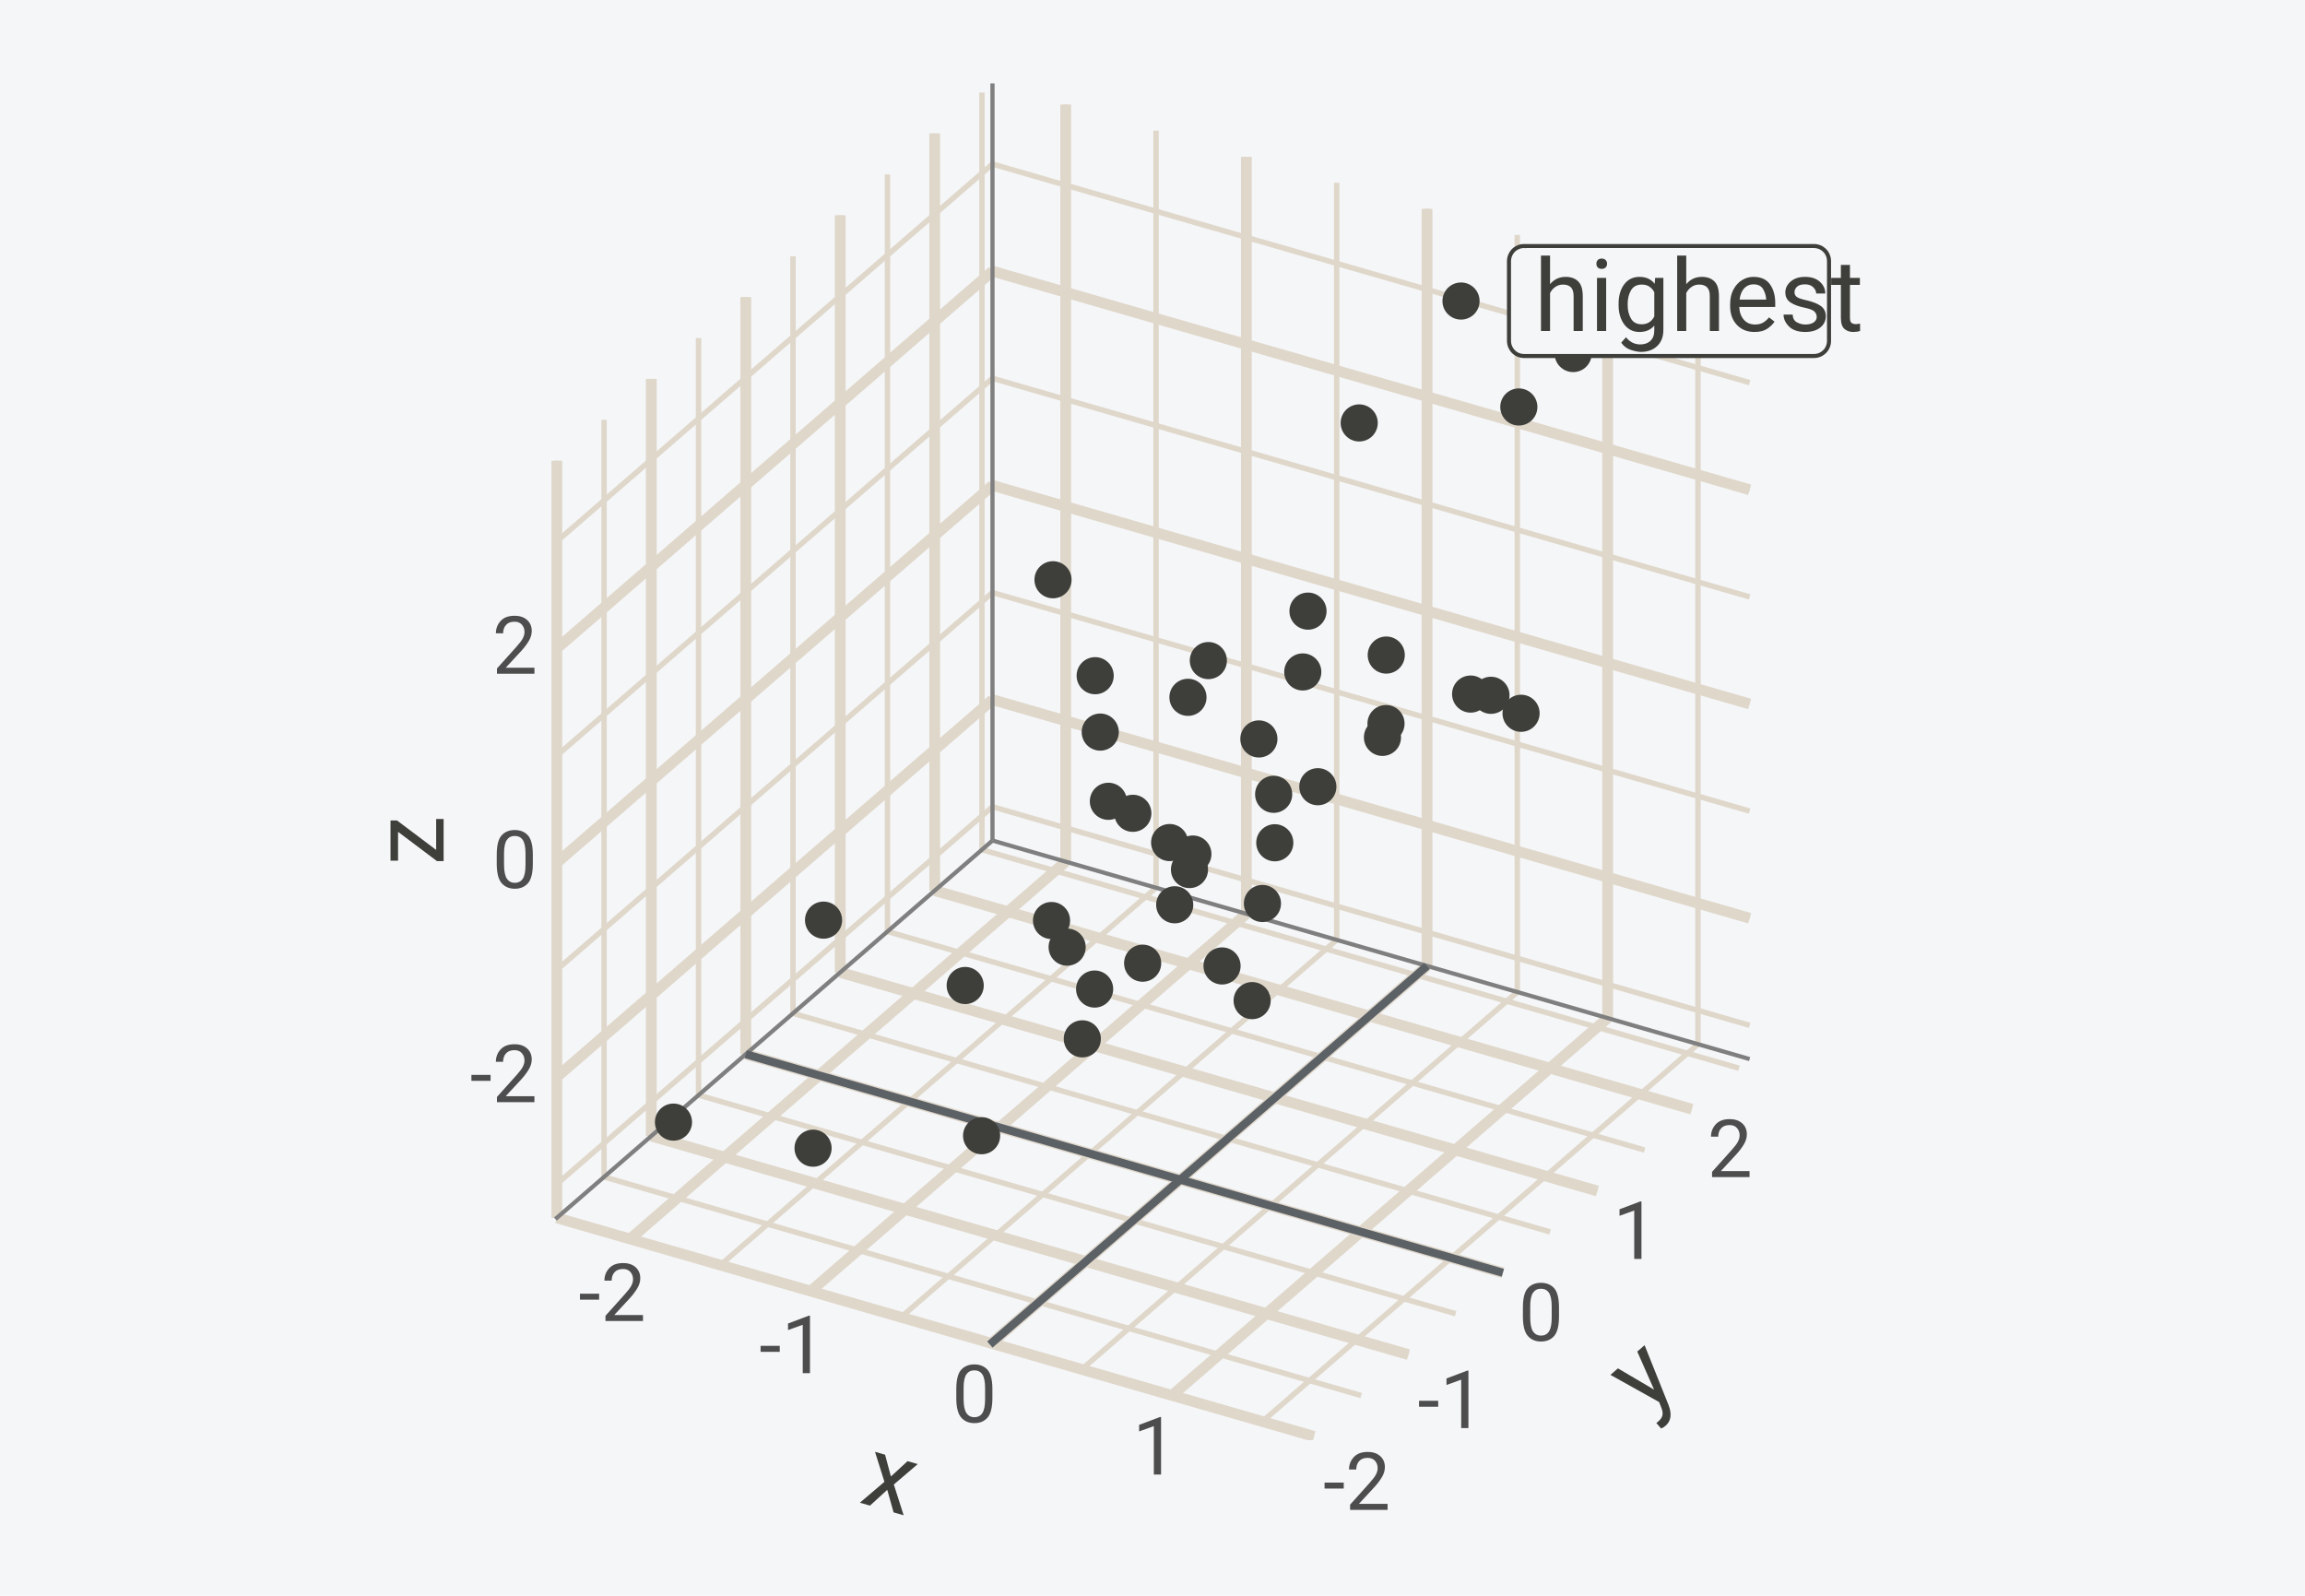
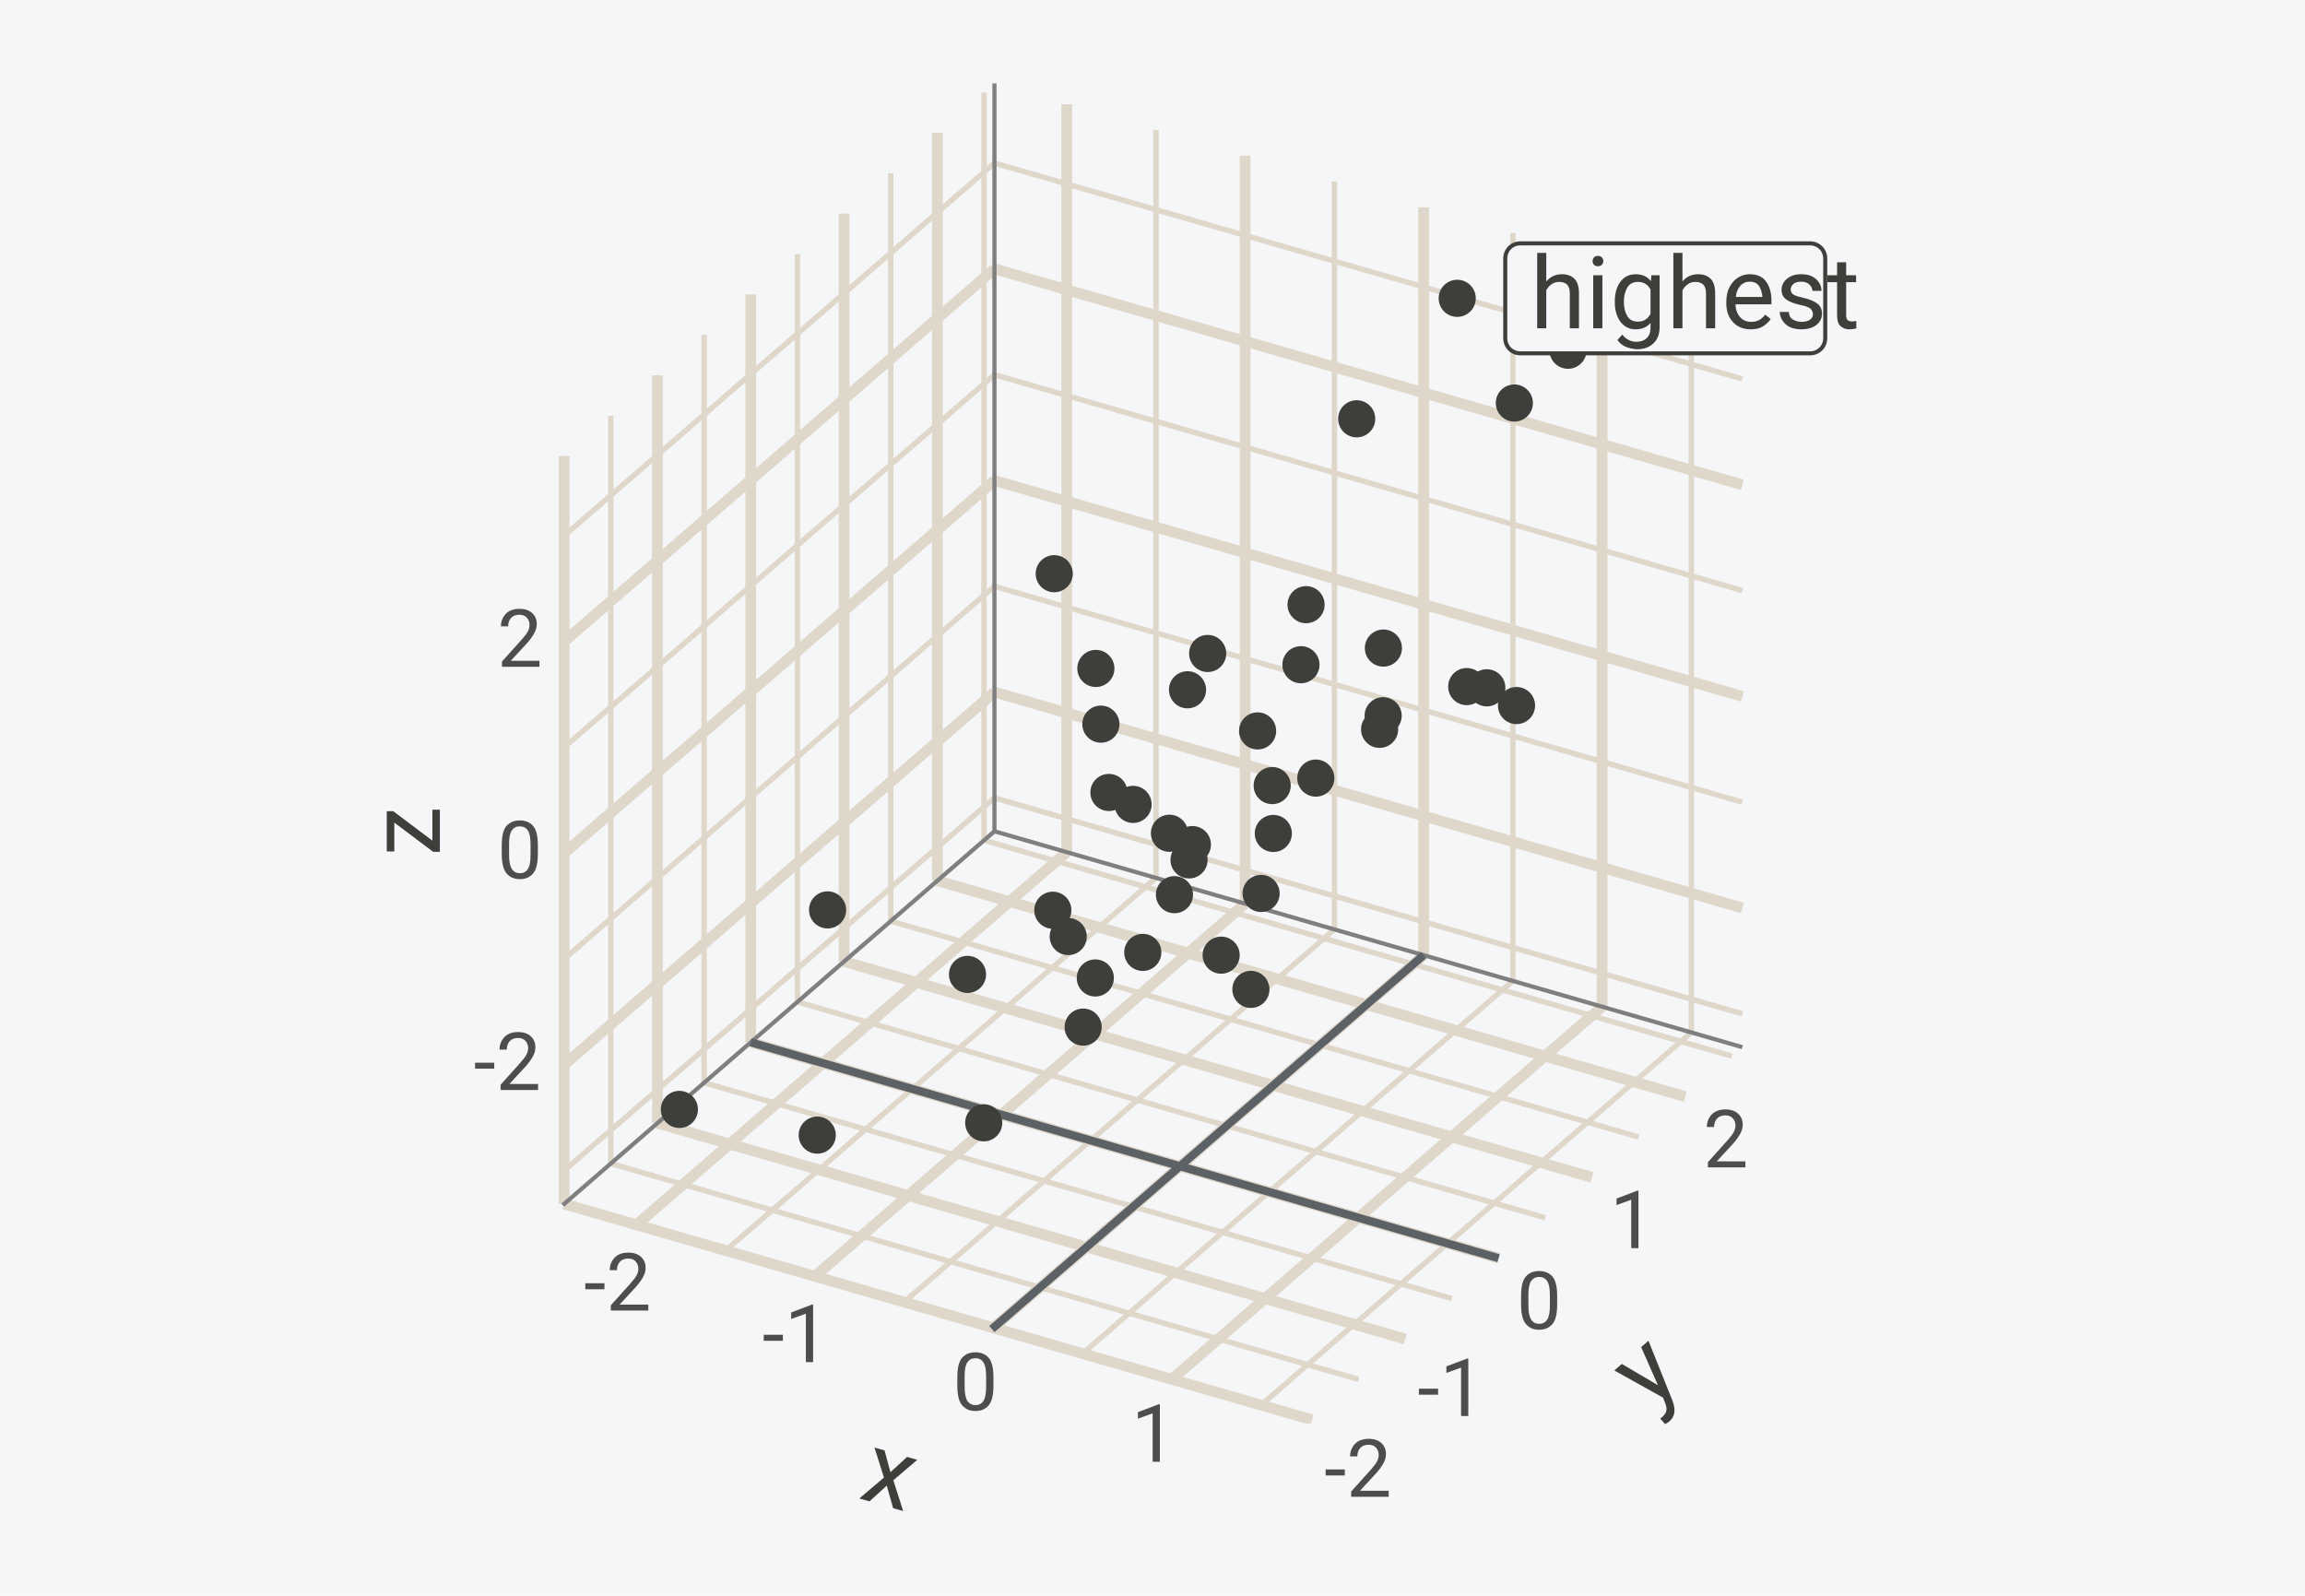
<svg xmlns="http://www.w3.org/2000/svg" width="468.00pt" height="324.00pt" viewBox="0 0 468.00 324.00">
  <g class="svglite">
    <defs>
      <style type="text/css">
    /* theme-aware-processed */
    .svglite line, .svglite polyline, .svglite polygon, .svglite path, .svglite circle {
      fill: none;
      stroke: #3E3F3A;
      stroke-linecap: round;
      stroke-linejoin: round;
      stroke-miterlimit: 10.00;
    }
    .svglite &gt; g &gt; rect {
      fill: none;
      stroke: #3E3F3A;
      stroke-linecap: round;
      stroke-linejoin: round;
      stroke-miterlimit: 10.00;
    }
    .svglite text {
      white-space: pre;
      fill: #3E3F3A;
    }
    .svglite g.glyphgroup path {
      fill: inherit;
      stroke: none;
    }
  </style>
    </defs>
    <rect class="svg-bg" width="100%" height="100%" style="stroke: none; fill: #F5F6F8;" />
    <defs>
      <clipPath id="cpMC4wMHw0NjguMDB8MC4wMHwzMjQuMDA=">
        <rect x="0.00" y="0.00" width="468.00" height="324.00" />
      </clipPath>
    </defs>
    <g clip-path="url(#cpMC4wMHw0NjguMDB8MC4wMHwzMjQuMDA=)">
      <rect x="0.00" y="0.00" width="468.00" height="324.00" style="stroke-width: 1.65; stroke: none;" />
      <rect x="8.47" y="8.47" width="451.06" height="307.06" style="stroke-width: 1.65; stroke: none;" />
    </g>
    <defs>
-       <clipPath id="cpMTYuNDR8NDUxLjU2fDE2LjQ0fDI5Mi40MA==">
-         <rect x="16.44" y="16.44" width="435.12" height="275.96" />
+       <clipPath id="cpMTYuNDR8NDUxLjU2fDE2LjQ0fDI4OS4wMw==">
+         <rect x="16.44" y="16.44" width="435.12" height="272.59" />
      </clipPath>
    </defs>
-     <g clip-path="url(#cpMTYuNDR8NDUxLjU2fDE2LjQ0fDI5Mi40MA==)">
-       <polyline points="113.06,247.27 113.06,93.55 " style="stroke-width: 1.10; stroke: #DFD7CA; stroke-linecap: butt;" />
-       <polyline points="122.65,238.96 122.65,85.24 " style="stroke-width: 1.10; stroke: #DFD7CA; stroke-linecap: butt;" />
-       <polyline points="132.24,230.66 132.24,76.93 " style="stroke-width: 1.10; stroke: #DFD7CA; stroke-linecap: butt;" />
-       <polyline points="141.83,222.35 141.83,68.63 " style="stroke-width: 1.10; stroke: #DFD7CA; stroke-linecap: butt;" />
-       <polyline points="151.42,214.05 151.42,60.32 " style="stroke-width: 1.10; stroke: #DFD7CA; stroke-linecap: butt;" />
-       <polyline points="161.01,205.74 161.01,52.02 " style="stroke-width: 1.10; stroke: #DFD7CA; stroke-linecap: butt;" />
-       <polyline points="170.60,197.43 170.60,43.71 " style="stroke-width: 1.10; stroke: #DFD7CA; stroke-linecap: butt;" />
-       <polyline points="180.19,189.13 180.19,35.41 " style="stroke-width: 1.10; stroke: #DFD7CA; stroke-linecap: butt;" />
-       <polyline points="189.78,180.82 189.78,27.10 " style="stroke-width: 1.10; stroke: #DFD7CA; stroke-linecap: butt;" />
-       <polyline points="199.37,172.52 199.37,18.80 " style="stroke-width: 1.10; stroke: #DFD7CA; stroke-linecap: butt;" />
-       <polyline points="113.06,247.27 113.06,93.55 " style="stroke-width: 2.19; stroke: #DFD7CA; stroke-linecap: butt;" />
-       <polyline points="132.24,230.66 132.24,76.93 " style="stroke-width: 2.19; stroke: #DFD7CA; stroke-linecap: butt;" />
-       <polyline points="151.42,214.05 151.42,60.32 " style="stroke-width: 2.19; stroke: #DFD7CA; stroke-linecap: butt;" />
-       <polyline points="170.60,197.43 170.60,43.71 " style="stroke-width: 2.19; stroke: #DFD7CA; stroke-linecap: butt;" />
-       <polyline points="189.78,180.82 189.78,27.10 " style="stroke-width: 2.19; stroke: #DFD7CA; stroke-linecap: butt;" />
-       <polyline points="112.76,240.66 201.51,163.80 " style="stroke-width: 1.10; stroke: #DFD7CA; stroke-linecap: butt;" />
-       <polyline points="112.76,218.92 201.51,142.06 " style="stroke-width: 1.10; stroke: #DFD7CA; stroke-linecap: butt;" />
-       <polyline points="112.76,197.17 201.51,120.31 " style="stroke-width: 1.10; stroke: #DFD7CA; stroke-linecap: butt;" />
-       <polyline points="112.76,175.42 201.51,98.56 " style="stroke-width: 1.10; stroke: #DFD7CA; stroke-linecap: butt;" />
-       <polyline points="112.76,153.67 201.51,76.81 " style="stroke-width: 1.10; stroke: #DFD7CA; stroke-linecap: butt;" />
-       <polyline points="112.76,131.92 201.51,55.06 " style="stroke-width: 1.10; stroke: #DFD7CA; stroke-linecap: butt;" />
-       <polyline points="112.76,110.17 201.51,33.31 " style="stroke-width: 1.10; stroke: #DFD7CA; stroke-linecap: butt;" />
-       <polyline points="112.76,218.92 201.51,142.06 " style="stroke-width: 2.19; stroke: #DFD7CA; stroke-linecap: butt;" />
-       <polyline points="112.76,175.42 201.51,98.56 " style="stroke-width: 2.19; stroke: #DFD7CA; stroke-linecap: butt;" />
-       <polyline points="112.76,131.92 201.51,55.06 " style="stroke-width: 2.19; stroke: #DFD7CA; stroke-linecap: butt;" />
-       <polyline points="216.38,174.95 216.38,21.23 " style="stroke-width: 1.10; stroke: #DFD7CA; stroke-linecap: butt;" />
-       <polyline points="234.72,180.24 234.72,26.52 " style="stroke-width: 1.10; stroke: #DFD7CA; stroke-linecap: butt;" />
-       <polyline points="253.06,185.54 253.06,31.82 " style="stroke-width: 1.10; stroke: #DFD7CA; stroke-linecap: butt;" />
-       <polyline points="271.40,190.83 271.40,37.11 " style="stroke-width: 1.10; stroke: #DFD7CA; stroke-linecap: butt;" />
-       <polyline points="289.74,196.13 289.74,42.41 " style="stroke-width: 1.10; stroke: #DFD7CA; stroke-linecap: butt;" />
-       <polyline points="308.07,201.42 308.07,47.70 " style="stroke-width: 1.10; stroke: #DFD7CA; stroke-linecap: butt;" />
-       <polyline points="326.41,206.71 326.41,52.99 " style="stroke-width: 1.10; stroke: #DFD7CA; stroke-linecap: butt;" />
-       <polyline points="344.75,212.01 344.75,58.29 " style="stroke-width: 1.10; stroke: #DFD7CA; stroke-linecap: butt;" />
-       <polyline points="216.38,174.95 216.38,21.23 " style="stroke-width: 2.19; stroke: #DFD7CA; stroke-linecap: butt;" />
-       <polyline points="253.06,185.54 253.06,31.82 " style="stroke-width: 2.19; stroke: #DFD7CA; stroke-linecap: butt;" />
-       <polyline points="289.74,196.13 289.74,42.41 " style="stroke-width: 2.19; stroke: #DFD7CA; stroke-linecap: butt;" />
-       <polyline points="326.41,206.71 326.41,52.99 " style="stroke-width: 2.19; stroke: #DFD7CA; stroke-linecap: butt;" />
-       <polyline points="201.51,163.80 355.24,208.18 " style="stroke-width: 1.10; stroke: #DFD7CA; stroke-linecap: butt;" />
-       <polyline points="201.51,142.06 355.24,186.43 " style="stroke-width: 1.10; stroke: #DFD7CA; stroke-linecap: butt;" />
-       <polyline points="201.51,120.31 355.24,164.68 " style="stroke-width: 1.10; stroke: #DFD7CA; stroke-linecap: butt;" />
-       <polyline points="201.51,98.56 355.24,142.93 " style="stroke-width: 1.10; stroke: #DFD7CA; stroke-linecap: butt;" />
-       <polyline points="201.51,76.81 355.24,121.19 " style="stroke-width: 1.10; stroke: #DFD7CA; stroke-linecap: butt;" />
-       <polyline points="201.51,55.06 355.24,99.44 " style="stroke-width: 1.10; stroke: #DFD7CA; stroke-linecap: butt;" />
-       <polyline points="201.51,33.31 355.24,77.69 " style="stroke-width: 1.10; stroke: #DFD7CA; stroke-linecap: butt;" />
-       <polyline points="201.51,142.06 355.24,186.43 " style="stroke-width: 2.19; stroke: #DFD7CA; stroke-linecap: butt;" />
-       <polyline points="201.51,98.56 355.24,142.93 " style="stroke-width: 2.19; stroke: #DFD7CA; stroke-linecap: butt;" />
-       <polyline points="201.51,55.06 355.24,99.44 " style="stroke-width: 2.19; stroke: #DFD7CA; stroke-linecap: butt;" />
-       <polyline points="127.63,251.81 216.38,174.95 " style="stroke-width: 1.10; stroke: #DFD7CA; stroke-linecap: butt;" />
-       <polyline points="145.97,257.10 234.72,180.24 " style="stroke-width: 1.10; stroke: #DFD7CA; stroke-linecap: butt;" />
-       <polyline points="164.31,262.40 253.06,185.54 " style="stroke-width: 1.10; stroke: #DFD7CA; stroke-linecap: butt;" />
-       <polyline points="182.64,267.69 271.40,190.83 " style="stroke-width: 1.10; stroke: #DFD7CA; stroke-linecap: butt;" />
-       <polyline points="200.98,272.99 289.74,196.13 " style="stroke-width: 1.10; stroke: #DFD7CA; stroke-linecap: butt;" />
-       <polyline points="219.32,278.28 308.07,201.42 " style="stroke-width: 1.10; stroke: #DFD7CA; stroke-linecap: butt;" />
-       <polyline points="237.66,283.58 326.41,206.71 " style="stroke-width: 1.10; stroke: #DFD7CA; stroke-linecap: butt;" />
-       <polyline points="256.00,288.87 344.75,212.01 " style="stroke-width: 1.10; stroke: #DFD7CA; stroke-linecap: butt;" />
-       <polyline points="127.63,251.81 216.38,174.95 " style="stroke-width: 2.19; stroke: #DFD7CA; stroke-linecap: butt;" />
-       <polyline points="164.31,262.40 253.06,185.54 " style="stroke-width: 2.19; stroke: #DFD7CA; stroke-linecap: butt;" />
-       <polyline points="200.98,272.99 289.74,196.13 " style="stroke-width: 2.19; stroke: #DFD7CA; stroke-linecap: butt;" />
-       <polyline points="237.66,283.58 326.41,206.71 " style="stroke-width: 2.19; stroke: #DFD7CA; stroke-linecap: butt;" />
-       <polyline points="113.06,247.27 266.78,291.64 " style="stroke-width: 1.10; stroke: #DFD7CA; stroke-linecap: butt;" />
-       <polyline points="122.65,238.96 276.37,283.34 " style="stroke-width: 1.10; stroke: #DFD7CA; stroke-linecap: butt;" />
-       <polyline points="132.24,230.66 285.96,275.03 " style="stroke-width: 1.10; stroke: #DFD7CA; stroke-linecap: butt;" />
-       <polyline points="141.83,222.35 295.55,266.73 " style="stroke-width: 1.10; stroke: #DFD7CA; stroke-linecap: butt;" />
-       <polyline points="151.42,214.05 305.14,258.42 " style="stroke-width: 1.10; stroke: #DFD7CA; stroke-linecap: butt;" />
-       <polyline points="161.01,205.74 314.73,250.12 " style="stroke-width: 1.10; stroke: #DFD7CA; stroke-linecap: butt;" />
-       <polyline points="170.60,197.43 324.32,241.81 " style="stroke-width: 1.10; stroke: #DFD7CA; stroke-linecap: butt;" />
-       <polyline points="180.19,189.13 333.91,233.50 " style="stroke-width: 1.10; stroke: #DFD7CA; stroke-linecap: butt;" />
-       <polyline points="189.78,180.82 343.50,225.20 " style="stroke-width: 1.10; stroke: #DFD7CA; stroke-linecap: butt;" />
-       <polyline points="199.37,172.52 353.09,216.89 " style="stroke-width: 1.10; stroke: #DFD7CA; stroke-linecap: butt;" />
-       <polyline points="113.06,247.27 266.78,291.64 " style="stroke-width: 2.19; stroke: #DFD7CA; stroke-linecap: butt;" />
-       <polyline points="132.24,230.66 285.96,275.03 " style="stroke-width: 2.19; stroke: #DFD7CA; stroke-linecap: butt;" />
-       <polyline points="151.42,214.05 305.14,258.42 " style="stroke-width: 2.19; stroke: #DFD7CA; stroke-linecap: butt;" />
-       <polyline points="170.60,197.43 324.32,241.81 " style="stroke-width: 2.19; stroke: #DFD7CA; stroke-linecap: butt;" />
-       <polyline points="189.78,180.82 343.50,225.20 " style="stroke-width: 2.19; stroke: #DFD7CA; stroke-linecap: butt;" />
-       <polyline points="201.51,170.66 355.24,215.03 " style="stroke-width: 0.85; stroke: #7F7F7F; stroke-linecap: butt;" />
-       <polyline points="112.76,247.52 201.51,170.66 " style="stroke-width: 0.85; stroke: #7F7F7F; stroke-linecap: butt;" />
-       <polyline points="201.51,170.66 201.51,16.94 " style="stroke-width: 0.85; stroke: #7F7F7F; stroke-linecap: butt;" />
-       <circle class="theme-fill-fg" cx="213.80" cy="117.71" r="3.22" style="stroke-width: 1.10; fill: #3E3F3A;" />
-       <circle class="theme-fill-fg" cx="167.21" cy="186.82" r="3.22" style="stroke-width: 1.10; fill: #3E3F3A;" />
-       <circle class="theme-fill-fg" cx="136.74" cy="227.83" r="3.22" style="stroke-width: 1.10; fill: #3E3F3A;" />
-       <circle class="theme-fill-fg" cx="275.97" cy="85.87" r="3.22" style="stroke-width: 1.10; fill: #3E3F3A;" />
-       <circle class="theme-fill-fg" cx="222.36" cy="137.19" r="3.22" style="stroke-width: 1.10; fill: #3E3F3A;" />
-       <circle class="theme-fill-fg" cx="165.08" cy="233.12" r="3.22" style="stroke-width: 1.10; fill: #3E3F3A;" />
-       <circle class="theme-fill-fg" cx="245.34" cy="134.12" r="3.22" style="stroke-width: 1.10; fill: #3E3F3A;" />
-       <circle class="theme-fill-fg" cx="213.50" cy="186.90" r="3.22" style="stroke-width: 1.10; fill: #3E3F3A;" />
-       <circle class="theme-fill-fg" cx="230.01" cy="165.13" r="3.22" style="stroke-width: 1.10; fill: #3E3F3A;" />
-       <circle class="theme-fill-fg" cx="223.39" cy="148.64" r="3.22" style="stroke-width: 1.10; fill: #3E3F3A;" />
-       <circle class="theme-fill-fg" cx="255.60" cy="150.03" r="3.22" style="stroke-width: 1.10; fill: #3E3F3A;" />
-       <circle class="theme-fill-fg" cx="319.41" cy="71.78" r="3.22" style="stroke-width: 1.10; fill: #3E3F3A;" />
-       <circle class="theme-fill-fg" cx="195.97" cy="200.09" r="3.22" style="stroke-width: 1.10; fill: #3E3F3A;" />
-       <circle class="theme-fill-fg" cx="296.64" cy="61.12" r="3.22" style="stroke-width: 1.10; fill: #3E3F3A;" />
-       <circle class="theme-fill-fg" cx="232.00" cy="195.56" r="3.22" style="stroke-width: 1.10; fill: #3E3F3A;" />
-       <circle class="theme-fill-fg" cx="222.25" cy="200.81" r="3.22" style="stroke-width: 1.10; fill: #3E3F3A;" />
-       <circle class="theme-fill-fg" cx="281.46" cy="133.00" r="3.22" style="stroke-width: 1.10; fill: #3E3F3A;" />
-       <circle class="theme-fill-fg" cx="280.69" cy="149.71" r="3.22" style="stroke-width: 1.10; fill: #3E3F3A;" />
-       <circle class="theme-fill-fg" cx="219.75" cy="210.92" r="3.22" style="stroke-width: 1.10; fill: #3E3F3A;" />
-       <circle class="theme-fill-fg" cx="265.57" cy="124.08" r="3.22" style="stroke-width: 1.10; fill: #3E3F3A;" />
-       <circle class="theme-fill-fg" cx="264.51" cy="136.43" r="3.22" style="stroke-width: 1.10; fill: #3E3F3A;" />
-       <circle class="theme-fill-fg" cx="258.83" cy="171.11" r="3.22" style="stroke-width: 1.10; fill: #3E3F3A;" />
-       <circle class="theme-fill-fg" cx="308.38" cy="82.63" r="3.22" style="stroke-width: 1.10; fill: #3E3F3A;" />
-       <circle class="theme-fill-fg" cx="258.60" cy="161.27" r="3.22" style="stroke-width: 1.10; fill: #3E3F3A;" />
-       <circle class="theme-fill-fg" cx="267.57" cy="159.73" r="3.22" style="stroke-width: 1.10; fill: #3E3F3A;" />
-       <circle class="theme-fill-fg" cx="248.12" cy="196.12" r="3.22" style="stroke-width: 1.10; fill: #3E3F3A;" />
-       <circle class="theme-fill-fg" cx="298.59" cy="140.92" r="3.22" style="stroke-width: 1.10; fill: #3E3F3A;" />
-       <circle class="theme-fill-fg" cx="308.83" cy="144.82" r="3.22" style="stroke-width: 1.10; fill: #3E3F3A;" />
-       <circle class="theme-fill-fg" cx="256.32" cy="183.44" r="3.22" style="stroke-width: 1.10; fill: #3E3F3A;" />
-       <circle class="theme-fill-fg" cx="225.04" cy="162.69" r="3.22" style="stroke-width: 1.10; fill: #3E3F3A;" />
-       <circle class="theme-fill-fg" cx="216.67" cy="192.30" r="3.22" style="stroke-width: 1.10; fill: #3E3F3A;" />
-       <circle class="theme-fill-fg" cx="237.48" cy="171.07" r="3.22" style="stroke-width: 1.10; fill: #3E3F3A;" />
-       <circle class="theme-fill-fg" cx="241.20" cy="141.58" r="3.22" style="stroke-width: 1.10; fill: #3E3F3A;" />
-       <circle class="theme-fill-fg" cx="281.41" cy="146.91" r="3.22" style="stroke-width: 1.10; fill: #3E3F3A;" />
-       <circle class="theme-fill-fg" cx="302.72" cy="141.17" r="3.22" style="stroke-width: 1.10; fill: #3E3F3A;" />
-       <circle class="theme-fill-fg" cx="254.23" cy="203.16" r="3.22" style="stroke-width: 1.10; fill: #3E3F3A;" />
-       <circle class="theme-fill-fg" cx="241.51" cy="176.55" r="3.22" style="stroke-width: 1.10; fill: #3E3F3A;" />
-       <circle class="theme-fill-fg" cx="238.51" cy="183.70" r="3.22" style="stroke-width: 1.10; fill: #3E3F3A;" />
-       <circle class="theme-fill-fg" cx="242.20" cy="173.40" r="3.22" style="stroke-width: 1.10; fill: #3E3F3A;" />
-       <polyline points="151.42,214.05 305.14,258.42 " style="stroke-width: 1.65; stroke: #5C6166; stroke-linecap: butt;" />
-       <polyline points="200.98,272.99 289.74,196.13 " style="stroke-width: 1.65; stroke: #5C6166; stroke-linecap: butt;" />
-       <circle class="theme-fill-fg" cx="199.30" cy="230.59" r="3.22" style="stroke-width: 1.10; fill: #3E3F3A;" />
+     <g clip-path="url(#cpMTYuNDR8NDUxLjU2fDE2LjQ0fDI4OS4wMw==)">
+       <polyline points="114.54,244.44 114.54,92.61 " style="stroke-width: 1.10; stroke: #DFD7CA; stroke-linecap: butt;" />
+       <polyline points="124.01,236.24 124.01,84.40 " style="stroke-width: 1.10; stroke: #DFD7CA; stroke-linecap: butt;" />
+       <polyline points="133.48,228.04 133.48,76.20 " style="stroke-width: 1.10; stroke: #DFD7CA; stroke-linecap: butt;" />
+       <polyline points="142.96,219.83 142.96,68.00 " style="stroke-width: 1.10; stroke: #DFD7CA; stroke-linecap: butt;" />
+       <polyline points="152.43,211.63 152.43,59.79 " style="stroke-width: 1.10; stroke: #DFD7CA; stroke-linecap: butt;" />
+       <polyline points="161.90,203.43 161.90,51.59 " style="stroke-width: 1.10; stroke: #DFD7CA; stroke-linecap: butt;" />
+       <polyline points="171.37,195.22 171.37,43.39 " style="stroke-width: 1.10; stroke: #DFD7CA; stroke-linecap: butt;" />
+       <polyline points="180.85,187.02 180.85,35.18 " style="stroke-width: 1.10; stroke: #DFD7CA; stroke-linecap: butt;" />
+       <polyline points="190.32,178.82 190.32,26.98 " style="stroke-width: 1.10; stroke: #DFD7CA; stroke-linecap: butt;" />
+       <polyline points="199.79,170.61 199.79,18.78 " style="stroke-width: 1.10; stroke: #DFD7CA; stroke-linecap: butt;" />
+       <polyline points="114.54,244.44 114.54,92.61 " style="stroke-width: 2.19; stroke: #DFD7CA; stroke-linecap: butt;" />
+       <polyline points="133.48,228.04 133.48,76.20 " style="stroke-width: 2.19; stroke: #DFD7CA; stroke-linecap: butt;" />
+       <polyline points="152.43,211.63 152.43,59.79 " style="stroke-width: 2.19; stroke: #DFD7CA; stroke-linecap: butt;" />
+       <polyline points="171.37,195.22 171.37,43.39 " style="stroke-width: 2.19; stroke: #DFD7CA; stroke-linecap: butt;" />
+       <polyline points="190.32,178.82 190.32,26.98 " style="stroke-width: 2.19; stroke: #DFD7CA; stroke-linecap: butt;" />
+       <polyline points="114.25,237.92 201.91,162.00 " style="stroke-width: 1.10; stroke: #DFD7CA; stroke-linecap: butt;" />
+       <polyline points="114.25,216.44 201.91,140.52 " style="stroke-width: 1.10; stroke: #DFD7CA; stroke-linecap: butt;" />
+       <polyline points="114.25,194.96 201.91,119.04 " style="stroke-width: 1.10; stroke: #DFD7CA; stroke-linecap: butt;" />
+       <polyline points="114.25,173.48 201.91,97.56 " style="stroke-width: 1.10; stroke: #DFD7CA; stroke-linecap: butt;" />
+       <polyline points="114.25,151.99 201.91,76.08 " style="stroke-width: 1.10; stroke: #DFD7CA; stroke-linecap: butt;" />
+       <polyline points="114.25,130.51 201.91,54.59 " style="stroke-width: 1.10; stroke: #DFD7CA; stroke-linecap: butt;" />
+       <polyline points="114.25,109.03 201.91,33.11 " style="stroke-width: 1.10; stroke: #DFD7CA; stroke-linecap: butt;" />
+       <polyline points="114.25,216.44 201.91,140.52 " style="stroke-width: 2.19; stroke: #DFD7CA; stroke-linecap: butt;" />
+       <polyline points="114.25,173.48 201.91,97.56 " style="stroke-width: 2.19; stroke: #DFD7CA; stroke-linecap: butt;" />
+       <polyline points="114.25,130.51 201.91,54.59 " style="stroke-width: 2.19; stroke: #DFD7CA; stroke-linecap: butt;" />
+       <polyline points="216.59,173.01 216.59,21.18 " style="stroke-width: 1.10; stroke: #DFD7CA; stroke-linecap: butt;" />
+       <polyline points="234.71,178.24 234.71,26.41 " style="stroke-width: 1.10; stroke: #DFD7CA; stroke-linecap: butt;" />
+       <polyline points="252.82,183.47 252.82,31.63 " style="stroke-width: 1.10; stroke: #DFD7CA; stroke-linecap: butt;" />
+       <polyline points="270.94,188.70 270.94,36.86 " style="stroke-width: 1.10; stroke: #DFD7CA; stroke-linecap: butt;" />
+       <polyline points="289.05,193.93 289.05,42.09 " style="stroke-width: 1.10; stroke: #DFD7CA; stroke-linecap: butt;" />
+       <polyline points="307.17,199.16 307.17,47.32 " style="stroke-width: 1.10; stroke: #DFD7CA; stroke-linecap: butt;" />
+       <polyline points="325.28,204.39 325.28,52.55 " style="stroke-width: 1.10; stroke: #DFD7CA; stroke-linecap: butt;" />
+       <polyline points="343.40,209.62 343.40,57.78 " style="stroke-width: 1.10; stroke: #DFD7CA; stroke-linecap: butt;" />
+       <polyline points="216.59,173.01 216.59,21.18 " style="stroke-width: 2.19; stroke: #DFD7CA; stroke-linecap: butt;" />
+       <polyline points="252.82,183.47 252.82,31.63 " style="stroke-width: 2.19; stroke: #DFD7CA; stroke-linecap: butt;" />
+       <polyline points="289.05,193.93 289.05,42.09 " style="stroke-width: 2.19; stroke: #DFD7CA; stroke-linecap: butt;" />
+       <polyline points="325.28,204.39 325.28,52.55 " style="stroke-width: 2.19; stroke: #DFD7CA; stroke-linecap: butt;" />
+       <polyline points="201.91,162.00 353.75,205.84 " style="stroke-width: 1.10; stroke: #DFD7CA; stroke-linecap: butt;" />
+       <polyline points="201.91,140.52 353.75,184.35 " style="stroke-width: 1.10; stroke: #DFD7CA; stroke-linecap: butt;" />
+       <polyline points="201.91,119.04 353.75,162.87 " style="stroke-width: 1.10; stroke: #DFD7CA; stroke-linecap: butt;" />
+       <polyline points="201.91,97.56 353.75,141.39 " style="stroke-width: 1.10; stroke: #DFD7CA; stroke-linecap: butt;" />
+       <polyline points="201.91,76.08 353.75,119.91 " style="stroke-width: 1.10; stroke: #DFD7CA; stroke-linecap: butt;" />
+       <polyline points="201.91,54.59 353.75,98.43 " style="stroke-width: 1.10; stroke: #DFD7CA; stroke-linecap: butt;" />
+       <polyline points="201.91,33.11 353.75,76.94 " style="stroke-width: 1.10; stroke: #DFD7CA; stroke-linecap: butt;" />
+       <polyline points="201.91,140.52 353.75,184.35 " style="stroke-width: 2.19; stroke: #DFD7CA; stroke-linecap: butt;" />
+       <polyline points="201.91,97.56 353.75,141.39 " style="stroke-width: 2.19; stroke: #DFD7CA; stroke-linecap: butt;" />
+       <polyline points="201.91,54.59 353.75,98.43 " style="stroke-width: 2.19; stroke: #DFD7CA; stroke-linecap: butt;" />
+       <polyline points="128.93,248.93 216.59,173.01 " style="stroke-width: 1.10; stroke: #DFD7CA; stroke-linecap: butt;" />
+       <polyline points="147.04,254.16 234.71,178.24 " style="stroke-width: 1.10; stroke: #DFD7CA; stroke-linecap: butt;" />
+       <polyline points="165.16,259.39 252.82,183.47 " style="stroke-width: 1.10; stroke: #DFD7CA; stroke-linecap: butt;" />
+       <polyline points="183.27,264.62 270.94,188.70 " style="stroke-width: 1.10; stroke: #DFD7CA; stroke-linecap: butt;" />
+       <polyline points="201.39,269.85 289.05,193.93 " style="stroke-width: 1.10; stroke: #DFD7CA; stroke-linecap: butt;" />
+       <polyline points="219.50,275.08 307.17,199.16 " style="stroke-width: 1.10; stroke: #DFD7CA; stroke-linecap: butt;" />
+       <polyline points="237.62,280.31 325.28,204.39 " style="stroke-width: 1.10; stroke: #DFD7CA; stroke-linecap: butt;" />
+       <polyline points="255.73,285.54 343.40,209.62 " style="stroke-width: 1.10; stroke: #DFD7CA; stroke-linecap: butt;" />
+       <polyline points="128.93,248.93 216.59,173.01 " style="stroke-width: 2.19; stroke: #DFD7CA; stroke-linecap: butt;" />
+       <polyline points="165.16,259.39 252.82,183.47 " style="stroke-width: 2.19; stroke: #DFD7CA; stroke-linecap: butt;" />
+       <polyline points="201.39,269.85 289.05,193.93 " style="stroke-width: 2.19; stroke: #DFD7CA; stroke-linecap: butt;" />
+       <polyline points="237.62,280.31 325.28,204.39 " style="stroke-width: 2.19; stroke: #DFD7CA; stroke-linecap: butt;" />
+       <polyline points="114.54,244.44 266.38,288.27 " style="stroke-width: 1.10; stroke: #DFD7CA; stroke-linecap: butt;" />
+       <polyline points="124.01,236.24 275.85,280.07 " style="stroke-width: 1.10; stroke: #DFD7CA; stroke-linecap: butt;" />
+       <polyline points="133.48,228.04 285.32,271.87 " style="stroke-width: 1.10; stroke: #DFD7CA; stroke-linecap: butt;" />
+       <polyline points="142.96,219.83 294.79,263.66 " style="stroke-width: 1.10; stroke: #DFD7CA; stroke-linecap: butt;" />
+       <polyline points="152.43,211.63 304.27,255.46 " style="stroke-width: 1.10; stroke: #DFD7CA; stroke-linecap: butt;" />
+       <polyline points="161.90,203.43 313.74,247.26 " style="stroke-width: 1.10; stroke: #DFD7CA; stroke-linecap: butt;" />
+       <polyline points="171.37,195.22 323.21,239.05 " style="stroke-width: 1.10; stroke: #DFD7CA; stroke-linecap: butt;" />
+       <polyline points="180.85,187.02 332.68,230.85 " style="stroke-width: 1.10; stroke: #DFD7CA; stroke-linecap: butt;" />
+       <polyline points="190.32,178.82 342.16,222.65 " style="stroke-width: 1.10; stroke: #DFD7CA; stroke-linecap: butt;" />
+       <polyline points="199.79,170.61 351.63,214.44 " style="stroke-width: 1.10; stroke: #DFD7CA; stroke-linecap: butt;" />
+       <polyline points="114.54,244.44 266.38,288.27 " style="stroke-width: 2.19; stroke: #DFD7CA; stroke-linecap: butt;" />
+       <polyline points="133.48,228.04 285.32,271.87 " style="stroke-width: 2.19; stroke: #DFD7CA; stroke-linecap: butt;" />
+       <polyline points="152.43,211.63 304.27,255.46 " style="stroke-width: 2.19; stroke: #DFD7CA; stroke-linecap: butt;" />
+       <polyline points="171.37,195.22 323.21,239.05 " style="stroke-width: 2.19; stroke: #DFD7CA; stroke-linecap: butt;" />
+       <polyline points="190.32,178.82 342.16,222.65 " style="stroke-width: 2.19; stroke: #DFD7CA; stroke-linecap: butt;" />
+       <polyline points="201.91,168.78 353.75,212.61 " style="stroke-width: 0.85; stroke: #7F7F7F; stroke-linecap: butt;" />
+       <polyline points="114.25,244.69 201.91,168.78 " style="stroke-width: 0.85; stroke: #7F7F7F; stroke-linecap: butt;" />
+       <polyline points="201.91,168.78 201.91,16.94 " style="stroke-width: 0.85; stroke: #7F7F7F; stroke-linecap: butt;" />
+       <circle class="theme-fill-fg" cx="214.05" cy="116.48" r="3.22" style="stroke-width: 1.10; fill: #3E3F3A;" />
+       <circle class="theme-fill-fg" cx="168.03" cy="184.74" r="3.22" style="stroke-width: 1.10; fill: #3E3F3A;" />
+       <circle class="theme-fill-fg" cx="137.94" cy="225.25" r="3.22" style="stroke-width: 1.10; fill: #3E3F3A;" />
+       <circle class="theme-fill-fg" cx="275.46" cy="85.03" r="3.22" style="stroke-width: 1.10; fill: #3E3F3A;" />
+       <circle class="theme-fill-fg" cx="222.50" cy="135.72" r="3.22" style="stroke-width: 1.10; fill: #3E3F3A;" />
+       <circle class="theme-fill-fg" cx="165.93" cy="230.47" r="3.22" style="stroke-width: 1.10; fill: #3E3F3A;" />
+       <circle class="theme-fill-fg" cx="245.20" cy="132.68" r="3.22" style="stroke-width: 1.10; fill: #3E3F3A;" />
+       <circle class="theme-fill-fg" cx="213.76" cy="184.81" r="3.22" style="stroke-width: 1.10; fill: #3E3F3A;" />
+       <circle class="theme-fill-fg" cx="230.06" cy="163.32" r="3.22" style="stroke-width: 1.10; fill: #3E3F3A;" />
+       <circle class="theme-fill-fg" cx="223.52" cy="147.03" r="3.22" style="stroke-width: 1.10; fill: #3E3F3A;" />
+       <circle class="theme-fill-fg" cx="255.34" cy="148.40" r="3.22" style="stroke-width: 1.10; fill: #3E3F3A;" />
+       <circle class="theme-fill-fg" cx="318.36" cy="71.11" r="3.22" style="stroke-width: 1.10; fill: #3E3F3A;" />
+       <circle class="theme-fill-fg" cx="196.44" cy="197.84" r="3.22" style="stroke-width: 1.10; fill: #3E3F3A;" />
+       <circle class="theme-fill-fg" cx="295.87" cy="60.57" r="3.22" style="stroke-width: 1.10; fill: #3E3F3A;" />
+       <circle class="theme-fill-fg" cx="232.03" cy="193.37" r="3.22" style="stroke-width: 1.10; fill: #3E3F3A;" />
+       <circle class="theme-fill-fg" cx="222.39" cy="198.56" r="3.22" style="stroke-width: 1.10; fill: #3E3F3A;" />
+       <circle class="theme-fill-fg" cx="280.88" cy="131.58" r="3.22" style="stroke-width: 1.10; fill: #3E3F3A;" />
+       <circle class="theme-fill-fg" cx="280.11" cy="148.08" r="3.22" style="stroke-width: 1.10; fill: #3E3F3A;" />
+       <circle class="theme-fill-fg" cx="219.92" cy="208.54" r="3.22" style="stroke-width: 1.10; fill: #3E3F3A;" />
+       <circle class="theme-fill-fg" cx="265.18" cy="122.77" r="3.22" style="stroke-width: 1.10; fill: #3E3F3A;" />
+       <circle class="theme-fill-fg" cx="264.14" cy="134.96" r="3.22" style="stroke-width: 1.10; fill: #3E3F3A;" />
+       <circle class="theme-fill-fg" cx="258.53" cy="169.22" r="3.22" style="stroke-width: 1.10; fill: #3E3F3A;" />
+       <circle class="theme-fill-fg" cx="307.47" cy="81.83" r="3.22" style="stroke-width: 1.10; fill: #3E3F3A;" />
+       <circle class="theme-fill-fg" cx="258.30" cy="159.50" r="3.22" style="stroke-width: 1.10; fill: #3E3F3A;" />
+       <circle class="theme-fill-fg" cx="267.16" cy="157.98" r="3.22" style="stroke-width: 1.10; fill: #3E3F3A;" />
+       <circle class="theme-fill-fg" cx="247.94" cy="193.93" r="3.22" style="stroke-width: 1.10; fill: #3E3F3A;" />
+       <circle class="theme-fill-fg" cx="297.80" cy="139.40" r="3.22" style="stroke-width: 1.10; fill: #3E3F3A;" />
+       <circle class="theme-fill-fg" cx="307.91" cy="143.25" r="3.22" style="stroke-width: 1.10; fill: #3E3F3A;" />
+       <circle class="theme-fill-fg" cx="256.05" cy="181.40" r="3.22" style="stroke-width: 1.10; fill: #3E3F3A;" />
+       <circle class="theme-fill-fg" cx="225.15" cy="160.90" r="3.22" style="stroke-width: 1.10; fill: #3E3F3A;" />
+       <circle class="theme-fill-fg" cx="216.89" cy="190.15" r="3.22" style="stroke-width: 1.10; fill: #3E3F3A;" />
+       <circle class="theme-fill-fg" cx="237.44" cy="169.18" r="3.22" style="stroke-width: 1.10; fill: #3E3F3A;" />
+       <circle class="theme-fill-fg" cx="241.11" cy="140.05" r="3.22" style="stroke-width: 1.10; fill: #3E3F3A;" />
+       <circle class="theme-fill-fg" cx="280.83" cy="145.32" r="3.22" style="stroke-width: 1.10; fill: #3E3F3A;" />
+       <circle class="theme-fill-fg" cx="301.88" cy="139.65" r="3.22" style="stroke-width: 1.10; fill: #3E3F3A;" />
+       <circle class="theme-fill-fg" cx="253.98" cy="200.88" r="3.22" style="stroke-width: 1.10; fill: #3E3F3A;" />
+       <circle class="theme-fill-fg" cx="241.42" cy="174.59" r="3.22" style="stroke-width: 1.10; fill: #3E3F3A;" />
+       <circle class="theme-fill-fg" cx="238.46" cy="181.65" r="3.22" style="stroke-width: 1.10; fill: #3E3F3A;" />
+       <circle class="theme-fill-fg" cx="242.10" cy="171.48" r="3.22" style="stroke-width: 1.10; fill: #3E3F3A;" />
+       <polyline points="152.43,211.63 304.27,255.46 " style="stroke-width: 1.65; stroke: #5C6166; stroke-linecap: butt;" />
+       <polyline points="201.39,269.85 289.05,193.93 " style="stroke-width: 1.65; stroke: #5C6166; stroke-linecap: butt;" />
+       <circle class="theme-fill-fg" cx="199.73" cy="227.97" r="3.22" style="stroke-width: 1.10; fill: #3E3F3A;" />
    </g>
    <g clip-path="url(#cpMC4wMHw0NjguMDB8MC4wMHwzMjQuMDA=)">
-       <polygon class="theme-fill-bg" points="309.43,72.28 368.31,72.28 368.19,72.28 368.68,72.26 369.16,72.16 369.62,71.99 370.04,71.74 370.42,71.43 370.75,71.07 371.01,70.65 371.20,70.20 371.32,69.72 371.36,69.24 371.36,69.24 371.36,53.00 371.36,53.00 371.32,52.51 371.20,52.03 371.01,51.58 370.75,51.16 370.42,50.80 370.04,50.49 369.62,50.24 369.16,50.07 368.68,49.97 368.31,49.95 309.43,49.95 309.80,49.97 309.31,49.95 308.82,50.01 308.35,50.15 307.91,50.36 307.51,50.63 307.15,50.97 306.86,51.37 306.63,51.80 306.47,52.27 306.39,52.75 306.38,53.00 306.38,69.24 306.39,68.99 306.39,69.48 306.47,69.97 306.63,70.43 306.86,70.86 307.15,71.26 307.51,71.60 307.91,71.88 308.35,72.09 308.82,72.22 309.31,72.28 " style="stroke-width: 0.82; fill: #F5F6F8;" />
-       <text x="311.47" y="67.20" style="font-size: 1.7em; font-family: &quot;Roboto&quot;, -apple-system, BlinkMacSystemFont, &quot;Segoe UI&quot;, system-ui, sans-serif;">highest</text>
+       <polygon class="theme-fill-bg" points="308.67,71.74 367.54,71.74 367.42,71.74 367.91,71.72 368.39,71.62 368.85,71.45 369.27,71.20 369.65,70.89 369.98,70.53 370.24,70.11 370.43,69.66 370.55,69.18 370.59,68.69 370.59,68.69 370.59,52.45 370.59,52.45 370.55,51.97 370.43,51.49 370.24,51.04 369.98,50.62 369.65,50.26 369.27,49.95 368.85,49.70 368.39,49.53 367.91,49.43 367.54,49.41 308.67,49.41 309.03,49.43 308.54,49.41 308.06,49.47 307.58,49.60 307.14,49.81 306.74,50.09 306.38,50.43 306.09,50.82 305.86,51.26 305.71,51.72 305.63,52.21 305.62,52.45 305.62,68.69 305.63,68.45 305.63,68.94 305.71,69.42 305.86,69.89 306.09,70.32 306.38,70.72 306.74,71.06 307.14,71.33 307.58,71.54 308.06,71.68 308.54,71.74 " style="stroke-width: 0.82; fill: #F5F6F8;" />
+       <text x="310.70" y="66.66" style="font-size: 1.7em; font-family: &quot;Roboto&quot;, -apple-system, BlinkMacSystemFont, &quot;Segoe UI&quot;, system-ui, sans-serif;">highest</text>
    </g>
-     <g clip-path="url(#cpMTYuNDR8NDUxLjU2fDE2LjQ0fDI5Mi40MA==)">
+     <g clip-path="url(#cpMTYuNDR8NDUxLjU2fDE2LjQ0fDI4OS4wMw==)">
</g>
    <g clip-path="url(#cpMC4wMHw0NjguMDB8MC4wMHwzMjQuMDA=)">
-       <text x="124.30" y="268.21" text-anchor="middle" style="font-size: 1.36em;fill: #4D4D4D; font-family: &quot;Roboto&quot;, -apple-system, BlinkMacSystemFont, &quot;Segoe UI&quot;, system-ui, sans-serif;">-2</text>
-       <text x="160.97" y="278.80" text-anchor="middle" style="font-size: 1.36em;fill: #4D4D4D; font-family: &quot;Roboto&quot;, -apple-system, BlinkMacSystemFont, &quot;Segoe UI&quot;, system-ui, sans-serif;">-1</text>
-       <text x="197.83" y="288.79" text-anchor="middle" style="font-size: 1.36em;fill: #4D4D4D; font-family: &quot;Roboto&quot;, -apple-system, BlinkMacSystemFont, &quot;Segoe UI&quot;, system-ui, sans-serif;">0</text>
-       <text x="234.51" y="299.38" text-anchor="middle" style="font-size: 1.36em;fill: #4D4D4D; font-family: &quot;Roboto&quot;, -apple-system, BlinkMacSystemFont, &quot;Segoe UI&quot;, system-ui, sans-serif;">1</text>
-       <text transform="translate(179.04,306.38) rotate(16)" text-anchor="middle" style="font-size: 1.7em; font-family: &quot;Roboto&quot;, -apple-system, BlinkMacSystemFont, &quot;Segoe UI&quot;, system-ui, sans-serif;">x</text>
-       <text x="275.48" y="306.56" text-anchor="middle" style="font-size: 1.36em;fill: #4D4D4D; font-family: &quot;Roboto&quot;, -apple-system, BlinkMacSystemFont, &quot;Segoe UI&quot;, system-ui, sans-serif;">-2</text>
-       <text x="294.66" y="289.95" text-anchor="middle" style="font-size: 1.36em;fill: #4D4D4D; font-family: &quot;Roboto&quot;, -apple-system, BlinkMacSystemFont, &quot;Segoe UI&quot;, system-ui, sans-serif;">-1</text>
-       <text x="312.87" y="272.22" text-anchor="middle" style="font-size: 1.36em;fill: #4D4D4D; font-family: &quot;Roboto&quot;, -apple-system, BlinkMacSystemFont, &quot;Segoe UI&quot;, system-ui, sans-serif;">0</text>
-       <text x="332.05" y="255.60" text-anchor="middle" style="font-size: 1.36em;fill: #4D4D4D; font-family: &quot;Roboto&quot;, -apple-system, BlinkMacSystemFont, &quot;Segoe UI&quot;, system-ui, sans-serif;">1</text>
-       <text x="351.23" y="238.99" text-anchor="middle" style="font-size: 1.36em;fill: #4D4D4D; font-family: &quot;Roboto&quot;, -apple-system, BlinkMacSystemFont, &quot;Segoe UI&quot;, system-ui, sans-serif;">2</text>
-       <text transform="translate(337.53,284.26) rotate(-41)" text-anchor="middle" style="font-size: 1.7em; font-family: &quot;Roboto&quot;, -apple-system, BlinkMacSystemFont, &quot;Segoe UI&quot;, system-ui, sans-serif;">y</text>
-       <text x="102.26" y="223.78" text-anchor="middle" style="font-size: 1.36em;fill: #4D4D4D; font-family: &quot;Roboto&quot;, -apple-system, BlinkMacSystemFont, &quot;Segoe UI&quot;, system-ui, sans-serif;">-2</text>
-       <text x="104.52" y="180.29" text-anchor="middle" style="font-size: 1.36em;fill: #4D4D4D; font-family: &quot;Roboto&quot;, -apple-system, BlinkMacSystemFont, &quot;Segoe UI&quot;, system-ui, sans-serif;">0</text>
-       <text x="104.52" y="136.79" text-anchor="middle" style="font-size: 1.36em;fill: #4D4D4D; font-family: &quot;Roboto&quot;, -apple-system, BlinkMacSystemFont, &quot;Segoe UI&quot;, system-ui, sans-serif;">2</text>
-       <text transform="translate(90.07,170.66) rotate(-90)" text-anchor="middle" style="font-size: 1.7em; font-family: &quot;Roboto&quot;, -apple-system, BlinkMacSystemFont, &quot;Segoe UI&quot;, system-ui, sans-serif;">z</text>
+       <text x="125.38" y="266.09" text-anchor="middle" style="font-size: 1.36em;fill: #4D4D4D; font-family: &quot;Roboto&quot;, -apple-system, BlinkMacSystemFont, &quot;Segoe UI&quot;, system-ui, sans-serif;">-2</text>
+       <text x="161.61" y="276.55" text-anchor="middle" style="font-size: 1.36em;fill: #4D4D4D; font-family: &quot;Roboto&quot;, -apple-system, BlinkMacSystemFont, &quot;Segoe UI&quot;, system-ui, sans-serif;">-1</text>
+       <text x="198.04" y="286.33" text-anchor="middle" style="font-size: 1.36em;fill: #4D4D4D; font-family: &quot;Roboto&quot;, -apple-system, BlinkMacSystemFont, &quot;Segoe UI&quot;, system-ui, sans-serif;">0</text>
+       <text x="234.27" y="296.79" text-anchor="middle" style="font-size: 1.36em;fill: #4D4D4D; font-family: &quot;Roboto&quot;, -apple-system, BlinkMacSystemFont, &quot;Segoe UI&quot;, system-ui, sans-serif;">1</text>
+       <text transform="translate(178.94,305.52) rotate(16)" text-anchor="middle" style="font-size: 1.7em; font-family: &quot;Roboto&quot;, -apple-system, BlinkMacSystemFont, &quot;Segoe UI&quot;, system-ui, sans-serif;">x</text>
+       <text x="275.70" y="303.90" text-anchor="middle" style="font-size: 1.36em;fill: #4D4D4D; font-family: &quot;Roboto&quot;, -apple-system, BlinkMacSystemFont, &quot;Segoe UI&quot;, system-ui, sans-serif;">-2</text>
+       <text x="294.64" y="287.50" text-anchor="middle" style="font-size: 1.36em;fill: #4D4D4D; font-family: &quot;Roboto&quot;, -apple-system, BlinkMacSystemFont, &quot;Segoe UI&quot;, system-ui, sans-serif;">-1</text>
+       <text x="312.50" y="269.83" text-anchor="middle" style="font-size: 1.36em;fill: #4D4D4D; font-family: &quot;Roboto&quot;, -apple-system, BlinkMacSystemFont, &quot;Segoe UI&quot;, system-ui, sans-serif;">0</text>
+       <text x="331.44" y="253.42" text-anchor="middle" style="font-size: 1.36em;fill: #4D4D4D; font-family: &quot;Roboto&quot;, -apple-system, BlinkMacSystemFont, &quot;Segoe UI&quot;, system-ui, sans-serif;">1</text>
+       <text x="350.39" y="237.02" text-anchor="middle" style="font-size: 1.36em;fill: #4D4D4D; font-family: &quot;Roboto&quot;, -apple-system, BlinkMacSystemFont, &quot;Segoe UI&quot;, system-ui, sans-serif;">2</text>
+       <text transform="translate(338.32,283.36) rotate(-41)" text-anchor="middle" style="font-size: 1.7em; font-family: &quot;Roboto&quot;, -apple-system, BlinkMacSystemFont, &quot;Segoe UI&quot;, system-ui, sans-serif;">y</text>
+       <text x="103.00" y="221.31" text-anchor="middle" style="font-size: 1.36em;fill: #4D4D4D; font-family: &quot;Roboto&quot;, -apple-system, BlinkMacSystemFont, &quot;Segoe UI&quot;, system-ui, sans-serif;">-2</text>
+       <text x="105.54" y="178.34" text-anchor="middle" style="font-size: 1.36em;fill: #4D4D4D; font-family: &quot;Roboto&quot;, -apple-system, BlinkMacSystemFont, &quot;Segoe UI&quot;, system-ui, sans-serif;">0</text>
+       <text x="105.54" y="135.38" text-anchor="middle" style="font-size: 1.36em;fill: #4D4D4D; font-family: &quot;Roboto&quot;, -apple-system, BlinkMacSystemFont, &quot;Segoe UI&quot;, system-ui, sans-serif;">2</text>
+       <text transform="translate(89.31,168.78) rotate(-90)" text-anchor="middle" style="font-size: 1.7em; font-family: &quot;Roboto&quot;, -apple-system, BlinkMacSystemFont, &quot;Segoe UI&quot;, system-ui, sans-serif;">z</text>
    </g>
  </g>
</svg>
